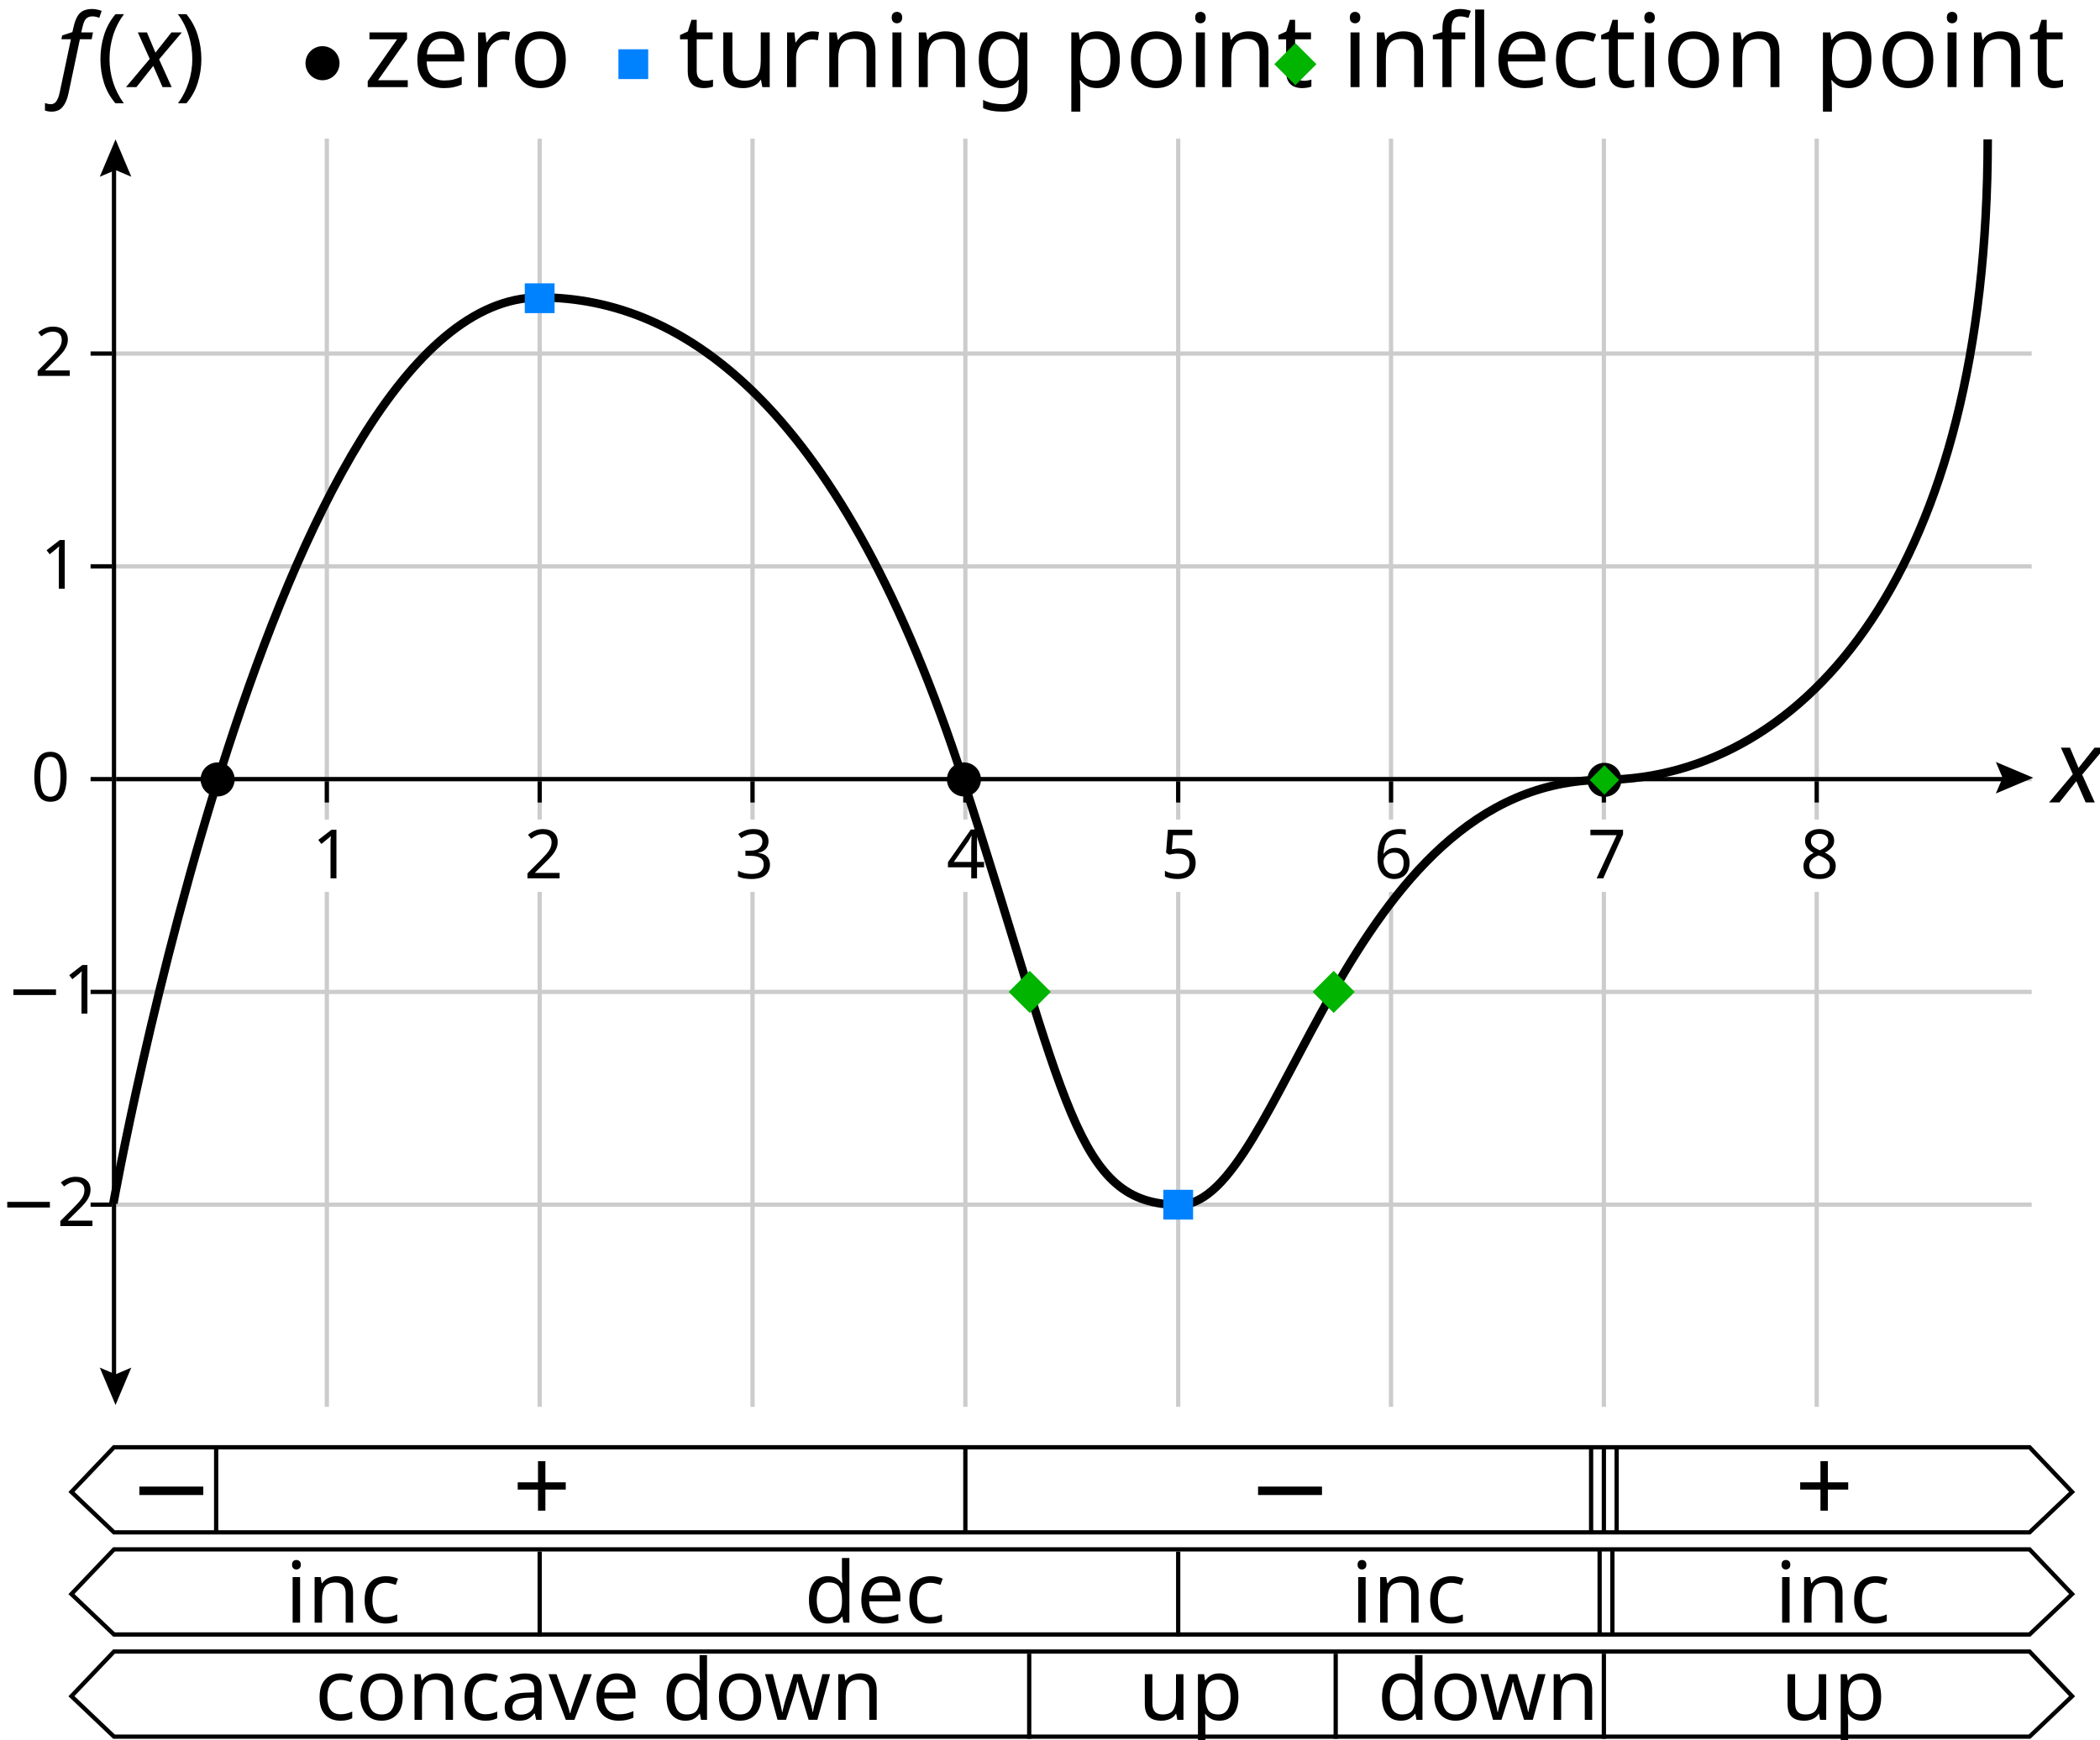
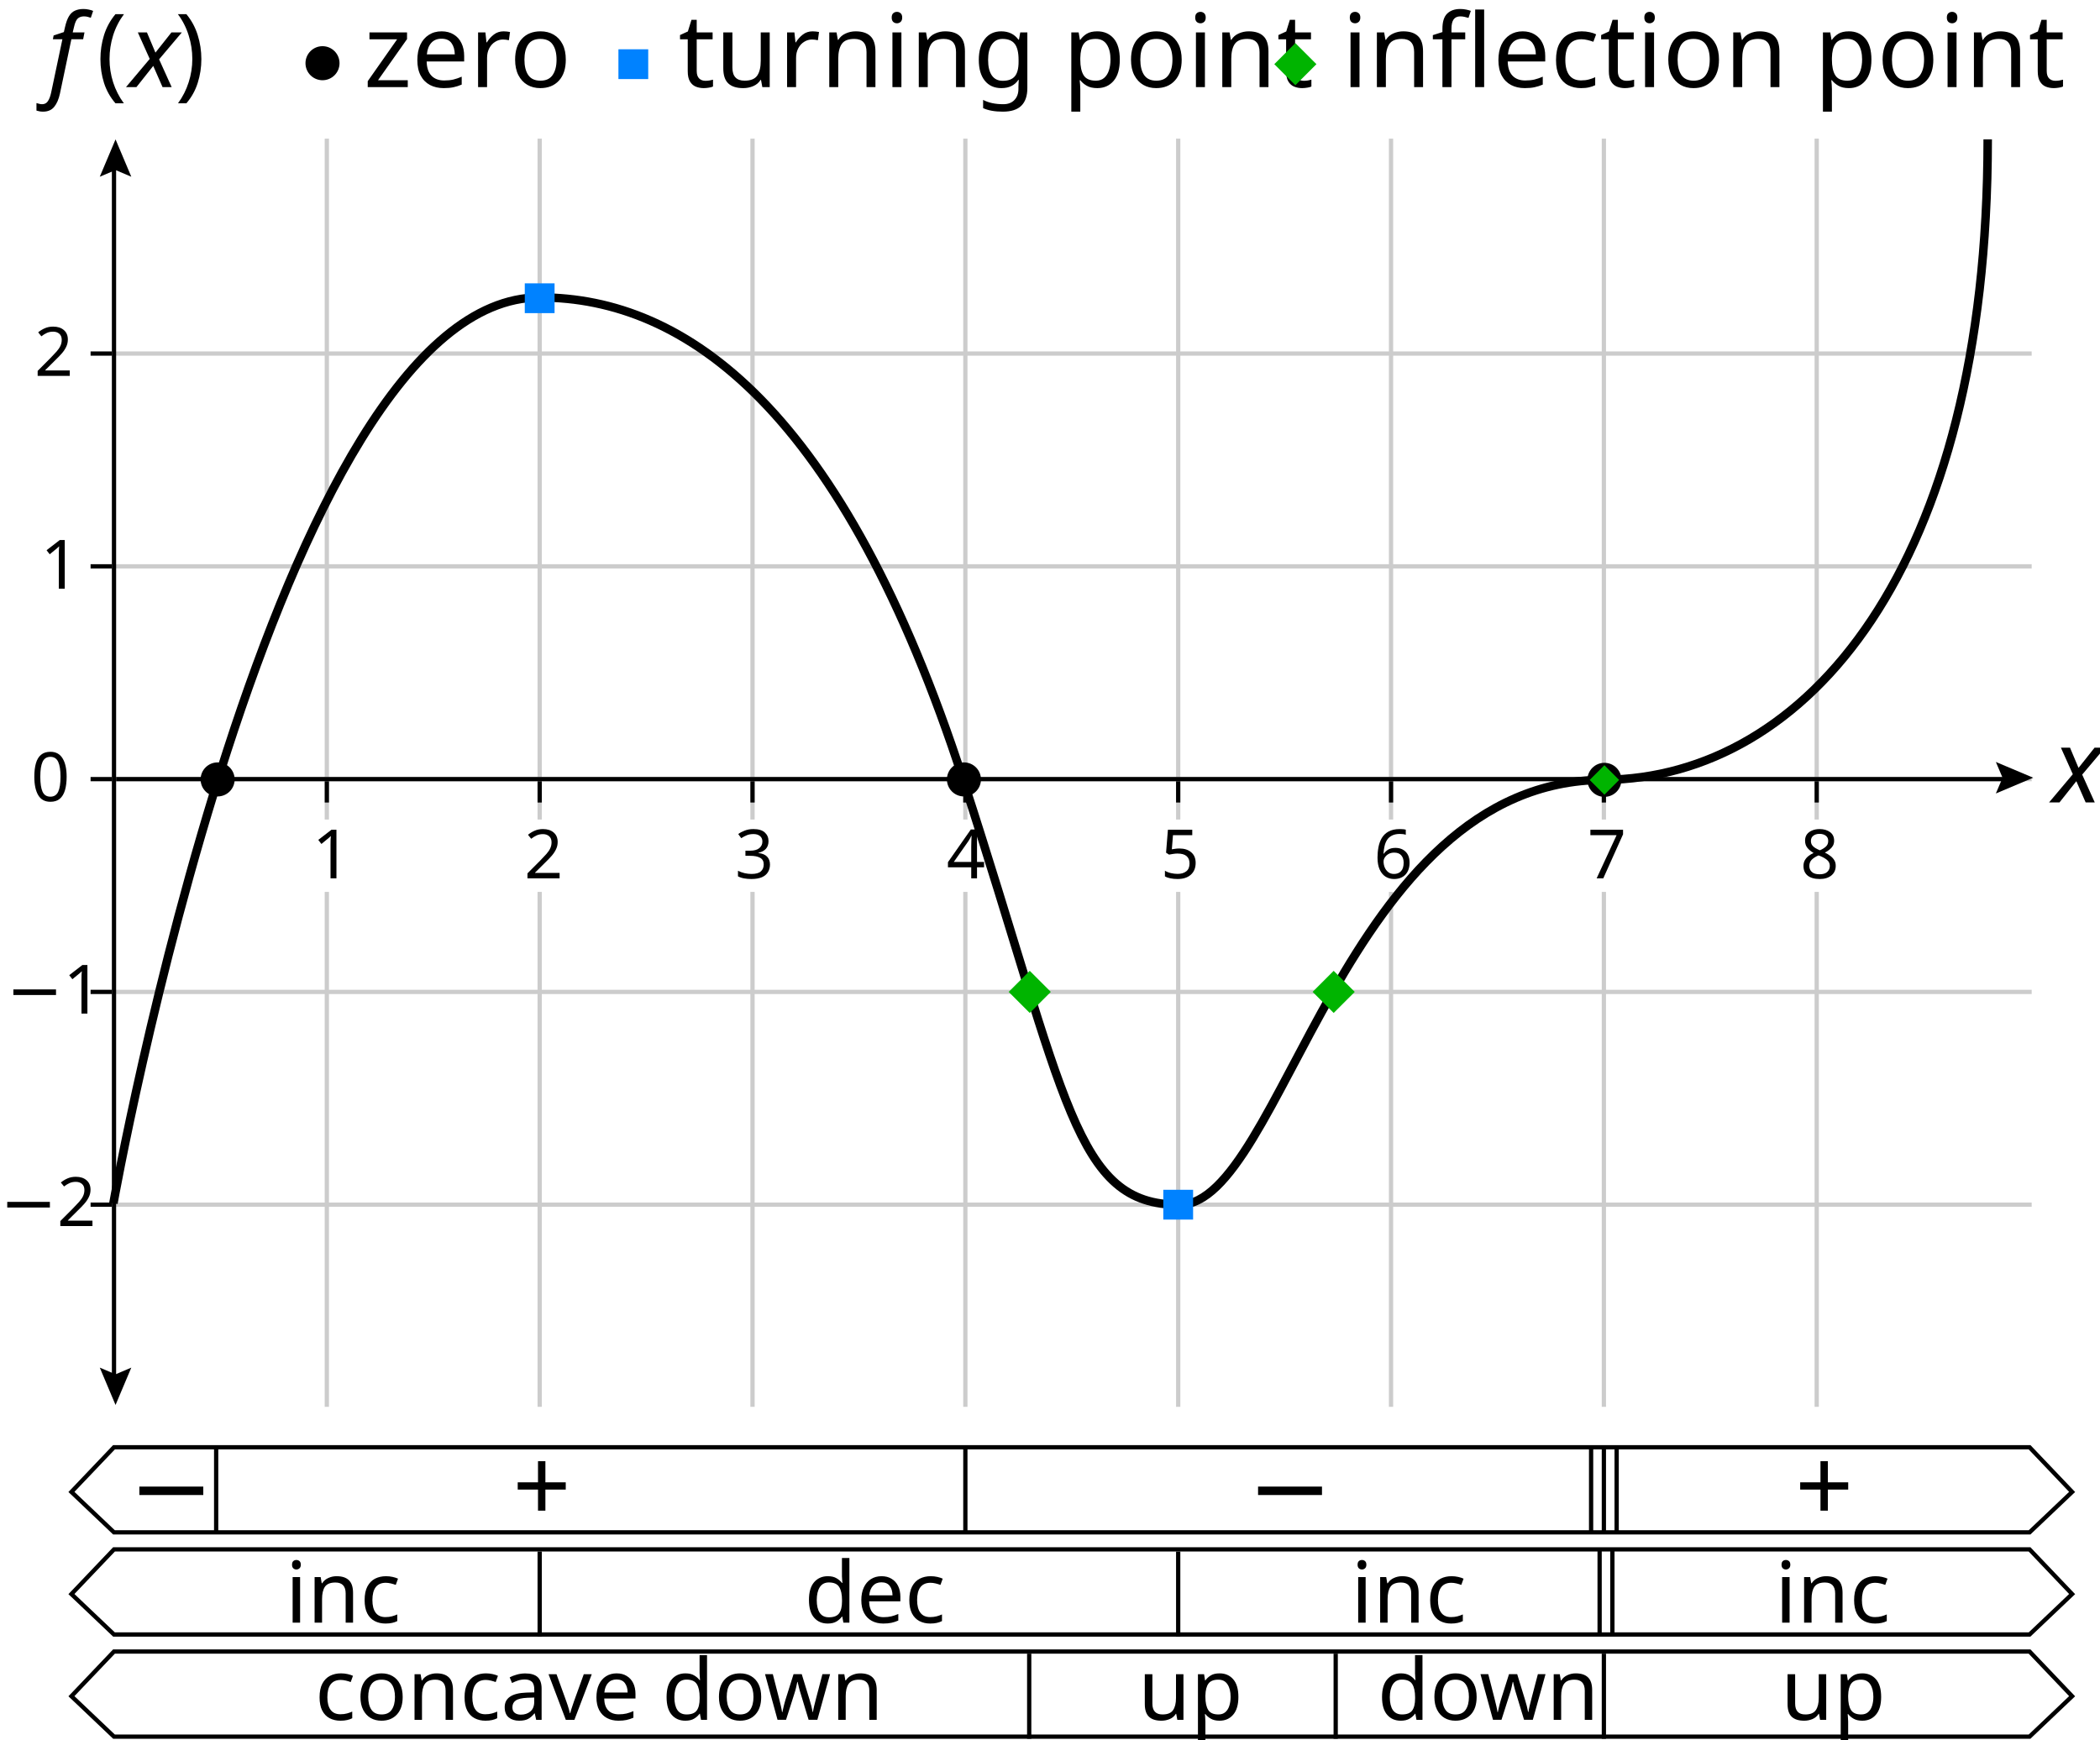
<svg xmlns="http://www.w3.org/2000/svg" viewBox="0 0 493.329 408.733">
  <path fill="none" stroke="#CCC" stroke-miterlimit="10" d="M426.78 32.58v160m-50-160v160m-50-160v160m-50-160v160m-50-160v160m-50-160v160m-50-160v160m-50-160v160m350 17v121m-50-121v121m-50-121v121m-50-121v121m-50-121v121m-50-121v121m-50-121v121m-50-121v121m400.5-247.5h-451m451 50h-451m451 50h-451m451 50h-451m451 50h-451" />
  <path fill="none" stroke="#000" stroke-miterlimit="10" d="M26.78 324.58v-286" />
  <path d="m30.846 321.366-3.703 1.574-3.704-1.574 3.704 8.779zm0-279.836-3.703-1.573-3.704 1.573 3.704-8.779z" />
  <path fill="none" stroke="#000" stroke-miterlimit="10" d="M471.28 183.08h-444" />
  <path d="m468.864 179.048 1.574 3.703-1.574 3.704 8.779-3.704z" />
-   <text transform="translate(482.254 188.552)" font-family="'Equity Text B'" font-style="italic" font-size="24">x</text>
+   <text transform="translate(482.254 188.552)" style="font: italic 24px 'Equity B'">x</text>
  <text transform="translate(13.254 20.472)">
-     <tspan x="0" y="0" font-family="'Equity Text B'" font-style="italic" font-size="24" letter-spacing="2">f</tspan>
-     <tspan x="9.384" y="0" font-family="'Equity Text B'" font-size="24">(</tspan>
-     <tspan x="17.231" y="0" font-family="'Equity Text B'" font-style="italic" font-size="24">x</tspan>
-     <tspan x="27.815" y="0" font-family="'Equity Text B'" font-size="24">)</tspan>
+     <tspan x="-2" y="0" style="font: italic 24px 'Equity B'">f</tspan>
+     <tspan x="9.384" y="0" style="font: 24px 'Equity B'">(</tspan>
+     <tspan x="17.231" y="0" style="font: italic 24px 'Equity B'">x</tspan>
+     <tspan x="27.815" y="0" style="font: 24px 'Equity B'">)</tspan>
  </text>
  <path fill="none" stroke="#000" stroke-miterlimit="10" d="M21.28 83.08h5m-5 50h5m-5 50h5m-5 50h5m-5 50h5m400.5-99.5v5m-50-5v5m-50-5v5m-50-5v5m-50-5v5m-50-5v5m-50-5v5m-50-5v5" />
-   <text transform="translate(73.349 206.396)" font-family="'Concourse T3'" font-size="16">1</text>
-   <text transform="translate(9.52 138.325)" font-family="'Concourse T3'" font-size="16">1</text>
-   <text transform="translate(7.28 188.251)" font-family="'Concourse T3'" font-size="16">0</text>
-   <text transform="translate(1.44 238.177)" font-family="'Concourse T3'" font-size="16">−1</text>
-   <text transform="translate(0 288.103)" font-family="'Concourse T3'" font-size="16">−2</text>
-   <text transform="translate(8.08 88.326)" font-family="'Concourse T3'" font-size="16">2</text>
-   <text transform="translate(123.148 206.396)" font-family="'Concourse T3'" font-size="16">2</text>
-   <text transform="translate(172.648 206.396)" font-family="'Concourse T3'" font-size="16">3</text>
-   <text transform="translate(222.348 206.396)" font-family="'Concourse T3'" font-size="16">4</text>
-   <text transform="translate(272.648 206.396)" font-family="'Concourse T3'" font-size="16">5</text>
-   <text transform="translate(322.728 206.396)" font-family="'Concourse T3'" font-size="16">6</text>
-   <text transform="translate(372.908 206.396)" font-family="'Concourse T3'" font-size="16">7</text>
-   <text transform="translate(422.888 206.396)" font-family="'Concourse T3'" font-size="16">8</text>
+   <text transform="translate(73.349 206.396)" style="font: 16px 'Concourse 3'">1</text>
+   <text transform="translate(9.52 138.325)" style="font: 16px 'Concourse 3'">1</text>
+   <text transform="translate(7.28 188.251)" style="font: 16px 'Concourse 3'">0</text>
+   <text transform="translate(1.44 238.177)" style="font: 16px 'Concourse 3'">−1</text>
+   <text transform="translate(0 288.103)" style="font: 16px 'Concourse 3'">−2</text>
+   <text transform="translate(8.08 88.326)" style="font: 16px 'Concourse 3'">2</text>
+   <text transform="translate(123.148 206.396)" style="font: 16px 'Concourse 3'">2</text>
+   <text transform="translate(172.648 206.396)" style="font: 16px 'Concourse 3'">3</text>
+   <text transform="translate(222.348 206.396)" style="font: 16px 'Concourse 3'">4</text>
+   <text transform="translate(272.648 206.396)" style="font: 16px 'Concourse 3'">5</text>
+   <text transform="translate(322.728 206.396)" style="font: 16px 'Concourse 3'">6</text>
+   <text transform="translate(372.908 206.396)" style="font: 16px 'Concourse 3'">7</text>
+   <text transform="translate(422.888 206.396)" style="font: 16px 'Concourse 3'">8</text>
  <circle cx="226.448" cy="183.151" r="4" />
  <circle cx="51.126" cy="183.151" r="4" />
  <circle cx="376.908" cy="183.251" r="4" />
  <path fill="none" stroke="#000" stroke-width="2" stroke-miterlimit="10" d="M26.643 282.752S64.58 69.896 126.781 69.896c34.355 0 71.231 26.289 99.5 113.356 24.431 75.247 26.112 99.851 50.79 99.849 24.276-.003 38.439-99.849 99.877-99.849 47.333-.5 90-49.661 90-150.5" />
  <circle cx="75.763" cy="14.852" r="4" />
-   <text transform="translate(85.448 20.472)" font-family="'Concourse T3'" font-size="24">zero</text>
-   <text transform="translate(159.359 20.472)" font-family="'Concourse T3'" font-size="24">turning point</text>
+   <text transform="translate(85.448 20.472)" style="font: 24px 'Concourse 3'">zero</text>
+   <text transform="translate(159.359 20.472)" style="font: 24px 'Concourse 3'">turning point</text>
  <path fill="#0082FF" d="M145.28 11.58h7v7h-7zm-22 55h7v7h-7zm150 213h7v7h-7z" />
-   <text transform="translate(315.218 20.472)" font-family="'Concourse T3'" font-size="24">inflection point</text>
+   <text transform="translate(315.218 20.472)" style="font: 24px 'Concourse 3'">inflection point</text>
  <path fill="#00B400" d="m304.305 10.128 4.95 4.95-4.95 4.95-4.95-4.95zm9.001 217.999 4.95 4.95-4.95 4.95-4.95-4.95zm63.6-48.312 3.46 3.46-3.46 3.461-3.46-3.46zm-134.999 48.312 4.95 4.95-4.95 4.95-4.95-4.95z" />
  <path fill="none" stroke="#000" stroke-miterlimit="10" d="m486.78 350.58-10 9.5h-450l-10-9.5 10-10.5h450zm0 24-10 9.5h-450l-10-9.5 10-10.5h450zm0 24-10 9.5h-450l-10-9.5 10-10.5h450zm-260-58v20m-176-20v20m326-20v20m-1 4v20m3-20v20m1-44v20m-6-20v20" />
-   <text transform="translate(120.42 357.636)" font-family="'Concourse T3'" font-size="24">+</text>
-   <text transform="translate(67.043 381.303)" font-family="'Concourse T3'" font-size="20">inc</text>
-   <text transform="translate(73.981 404.133)" font-family="'Concourse T3'" font-size="20">concave down</text>
-   <text transform="translate(267.358 404.133)" font-family="'Concourse T3'" font-size="20">up</text>
-   <text transform="translate(323.573 404.133)" font-family="'Concourse T3'" font-size="20">down</text>
-   <text transform="translate(418.354 404.133)" font-family="'Concourse T3'" font-size="20">up</text>
-   <text transform="translate(188.946 381.303)" font-family="'Concourse T3'" font-size="20">dec</text>
-   <text transform="translate(317.361 381.303)" font-family="'Concourse T3'" font-size="20">inc</text>
-   <text transform="translate(416.955 381.303)" font-family="'Concourse T3'" font-size="20">inc</text>
-   <text transform="translate(421.694 357.636)" font-family="'Concourse T3'" font-size="24">+</text>
-   <text transform="translate(292.997 357.837)" font-family="'Concourse T3'" font-size="24">−</text>
-   <text transform="translate(30.194 357.837)" font-family="'Concourse T3'" font-size="24">−</text>
+   <text transform="translate(120.42 357.636)" style="font: 24px 'Concourse 3'">+</text>
+   <text transform="translate(67.043 381.303)" style="font: 20px 'Concourse 3'">inc</text>
+   <text transform="translate(73.981 404.133)" style="font: 20px 'Concourse 3'">concave down</text>
+   <text transform="translate(267.358 404.133)" style="font: 20px 'Concourse 3'">up</text>
+   <text transform="translate(323.573 404.133)" style="font: 20px 'Concourse 3'">down</text>
+   <text transform="translate(418.354 404.133)" style="font: 20px 'Concourse 3'">up</text>
+   <text transform="translate(188.946 381.303)" style="font: 20px 'Concourse 3'">dec</text>
+   <text transform="translate(317.361 381.303)" style="font: 20px 'Concourse 3'">inc</text>
+   <text transform="translate(416.955 381.303)" style="font: 20px 'Concourse 3'">inc</text>
+   <text transform="translate(421.694 357.636)" style="font: 24px 'Concourse 3'">+</text>
+   <text transform="translate(292.997 357.837)" style="font: 24px 'Concourse 3'">−</text>
+   <text transform="translate(30.194 357.837)" style="font: 24px 'Concourse 3'">−</text>
  <path fill="none" stroke="#000" stroke-miterlimit="10" d="M126.78 364.58v20m150-20v20m-35 4v20m72-20v20m63-20v20" />
</svg>
